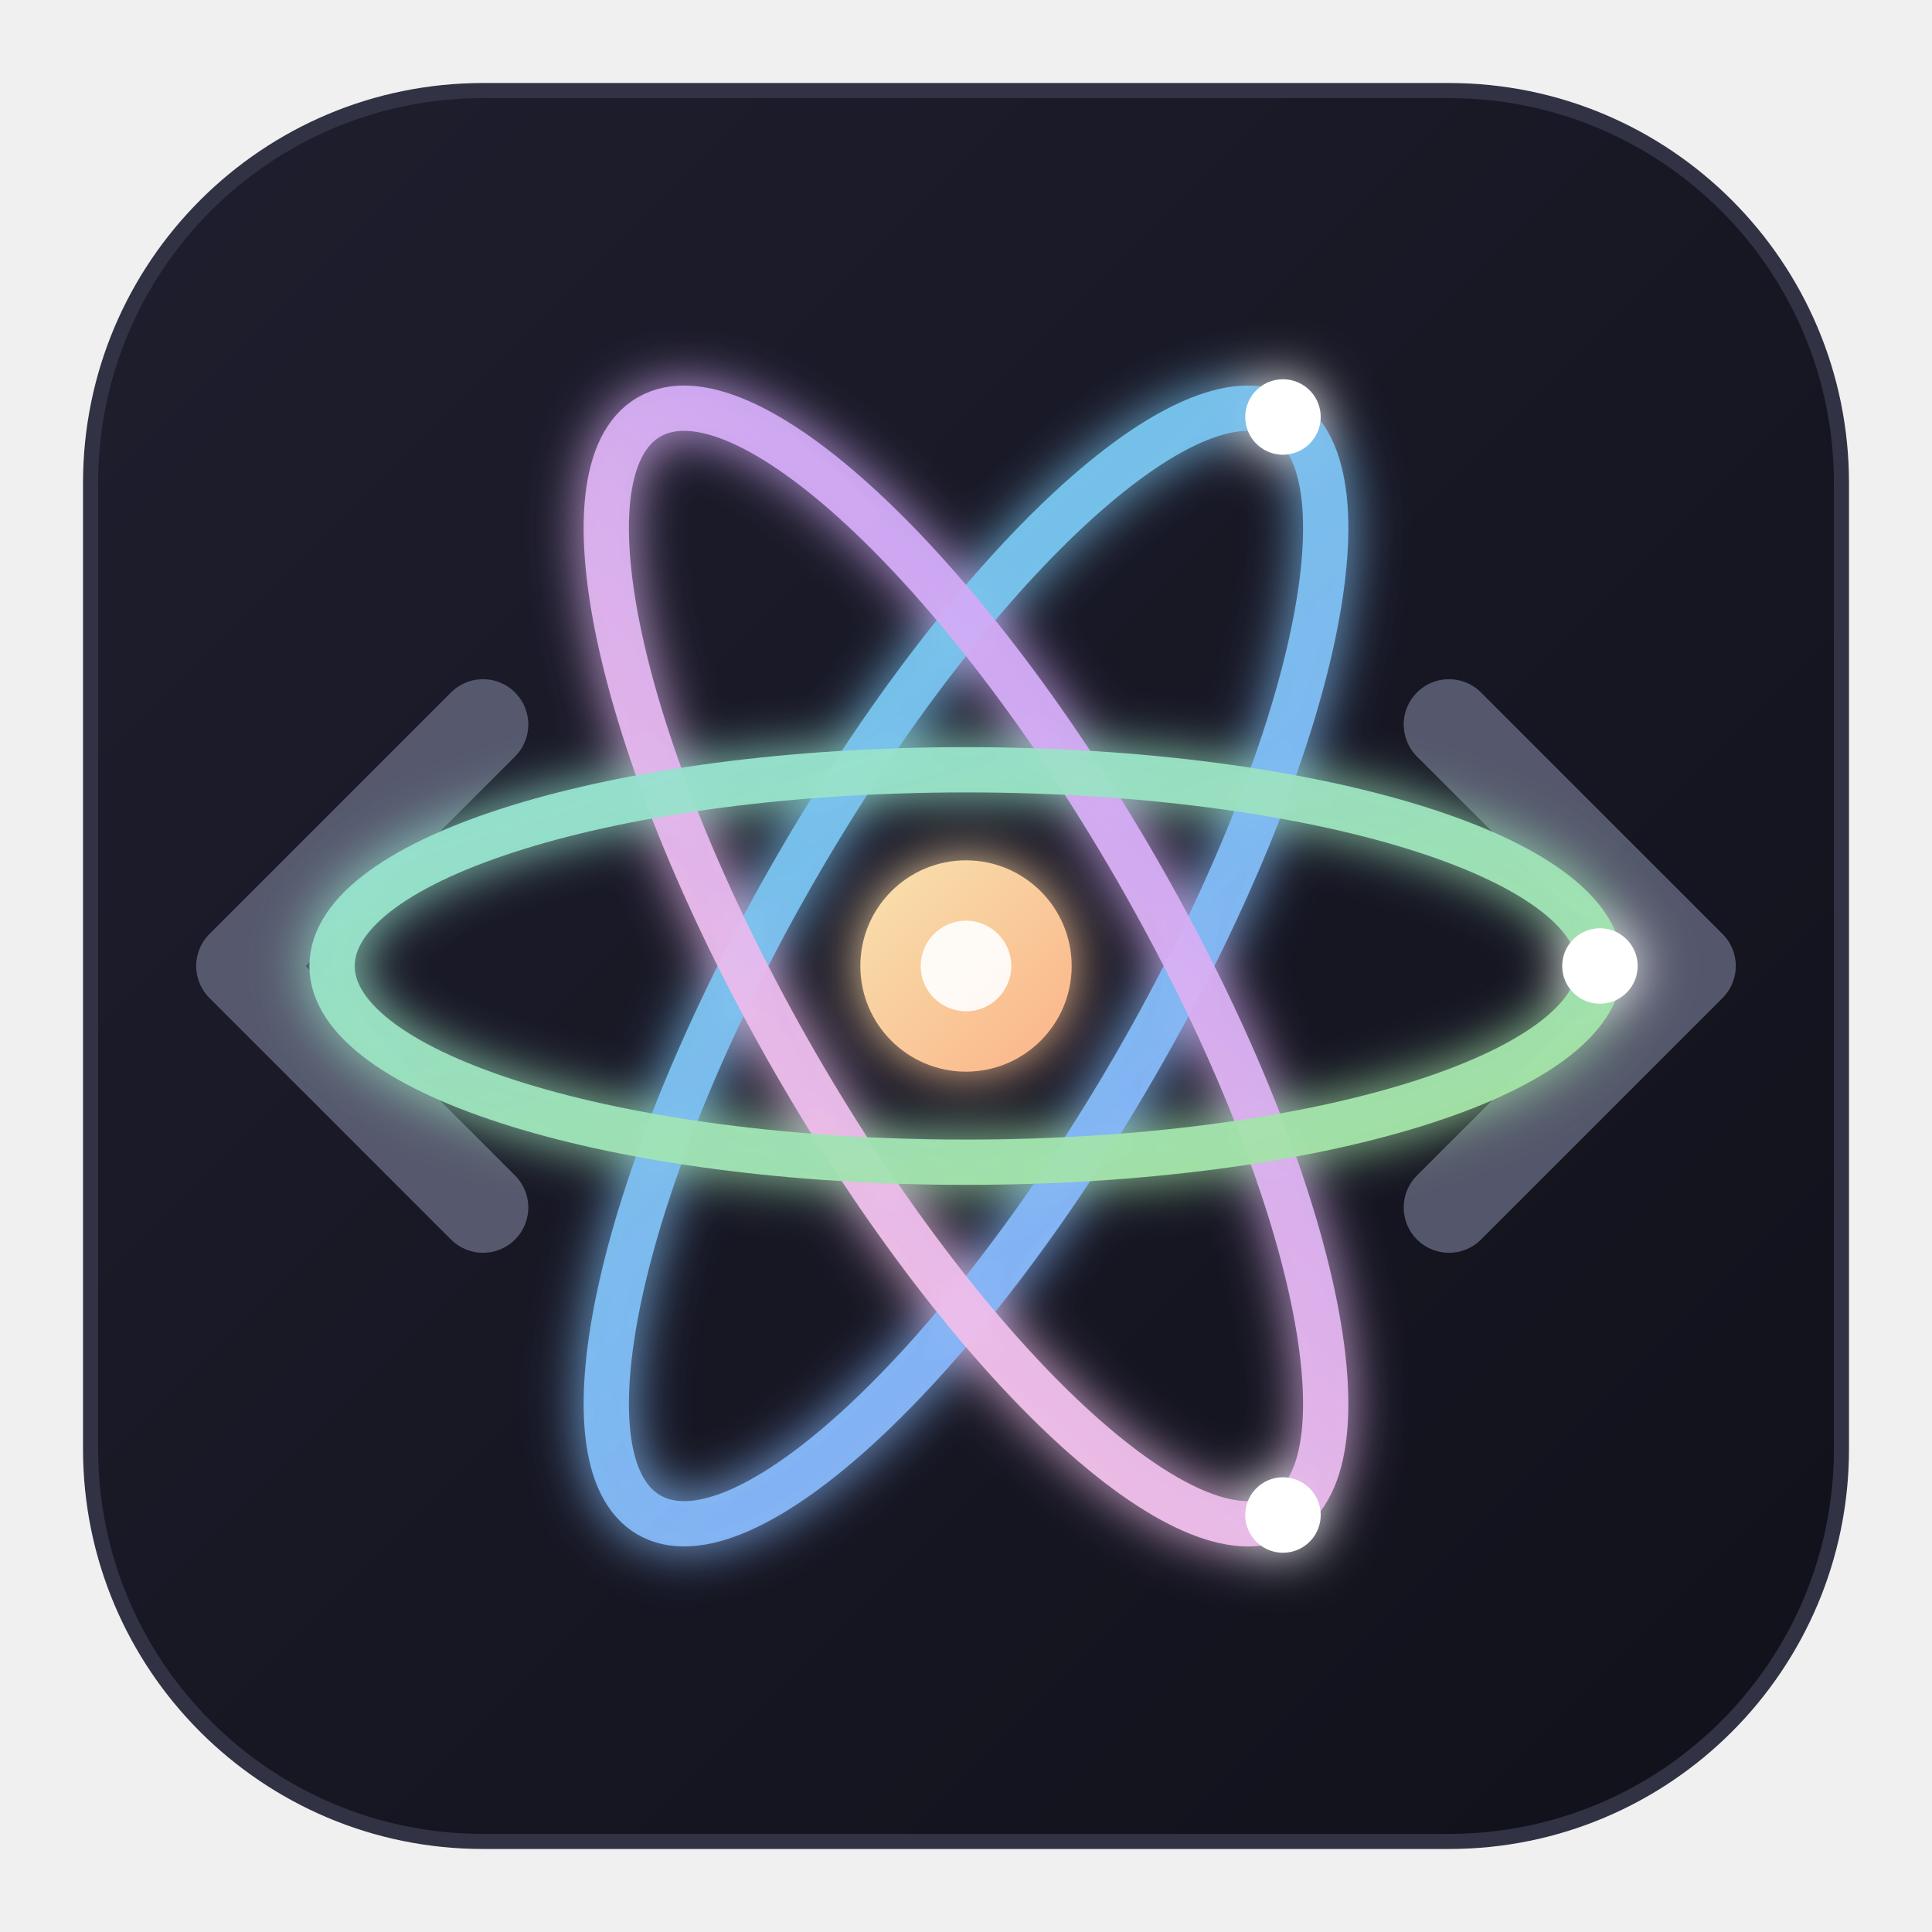
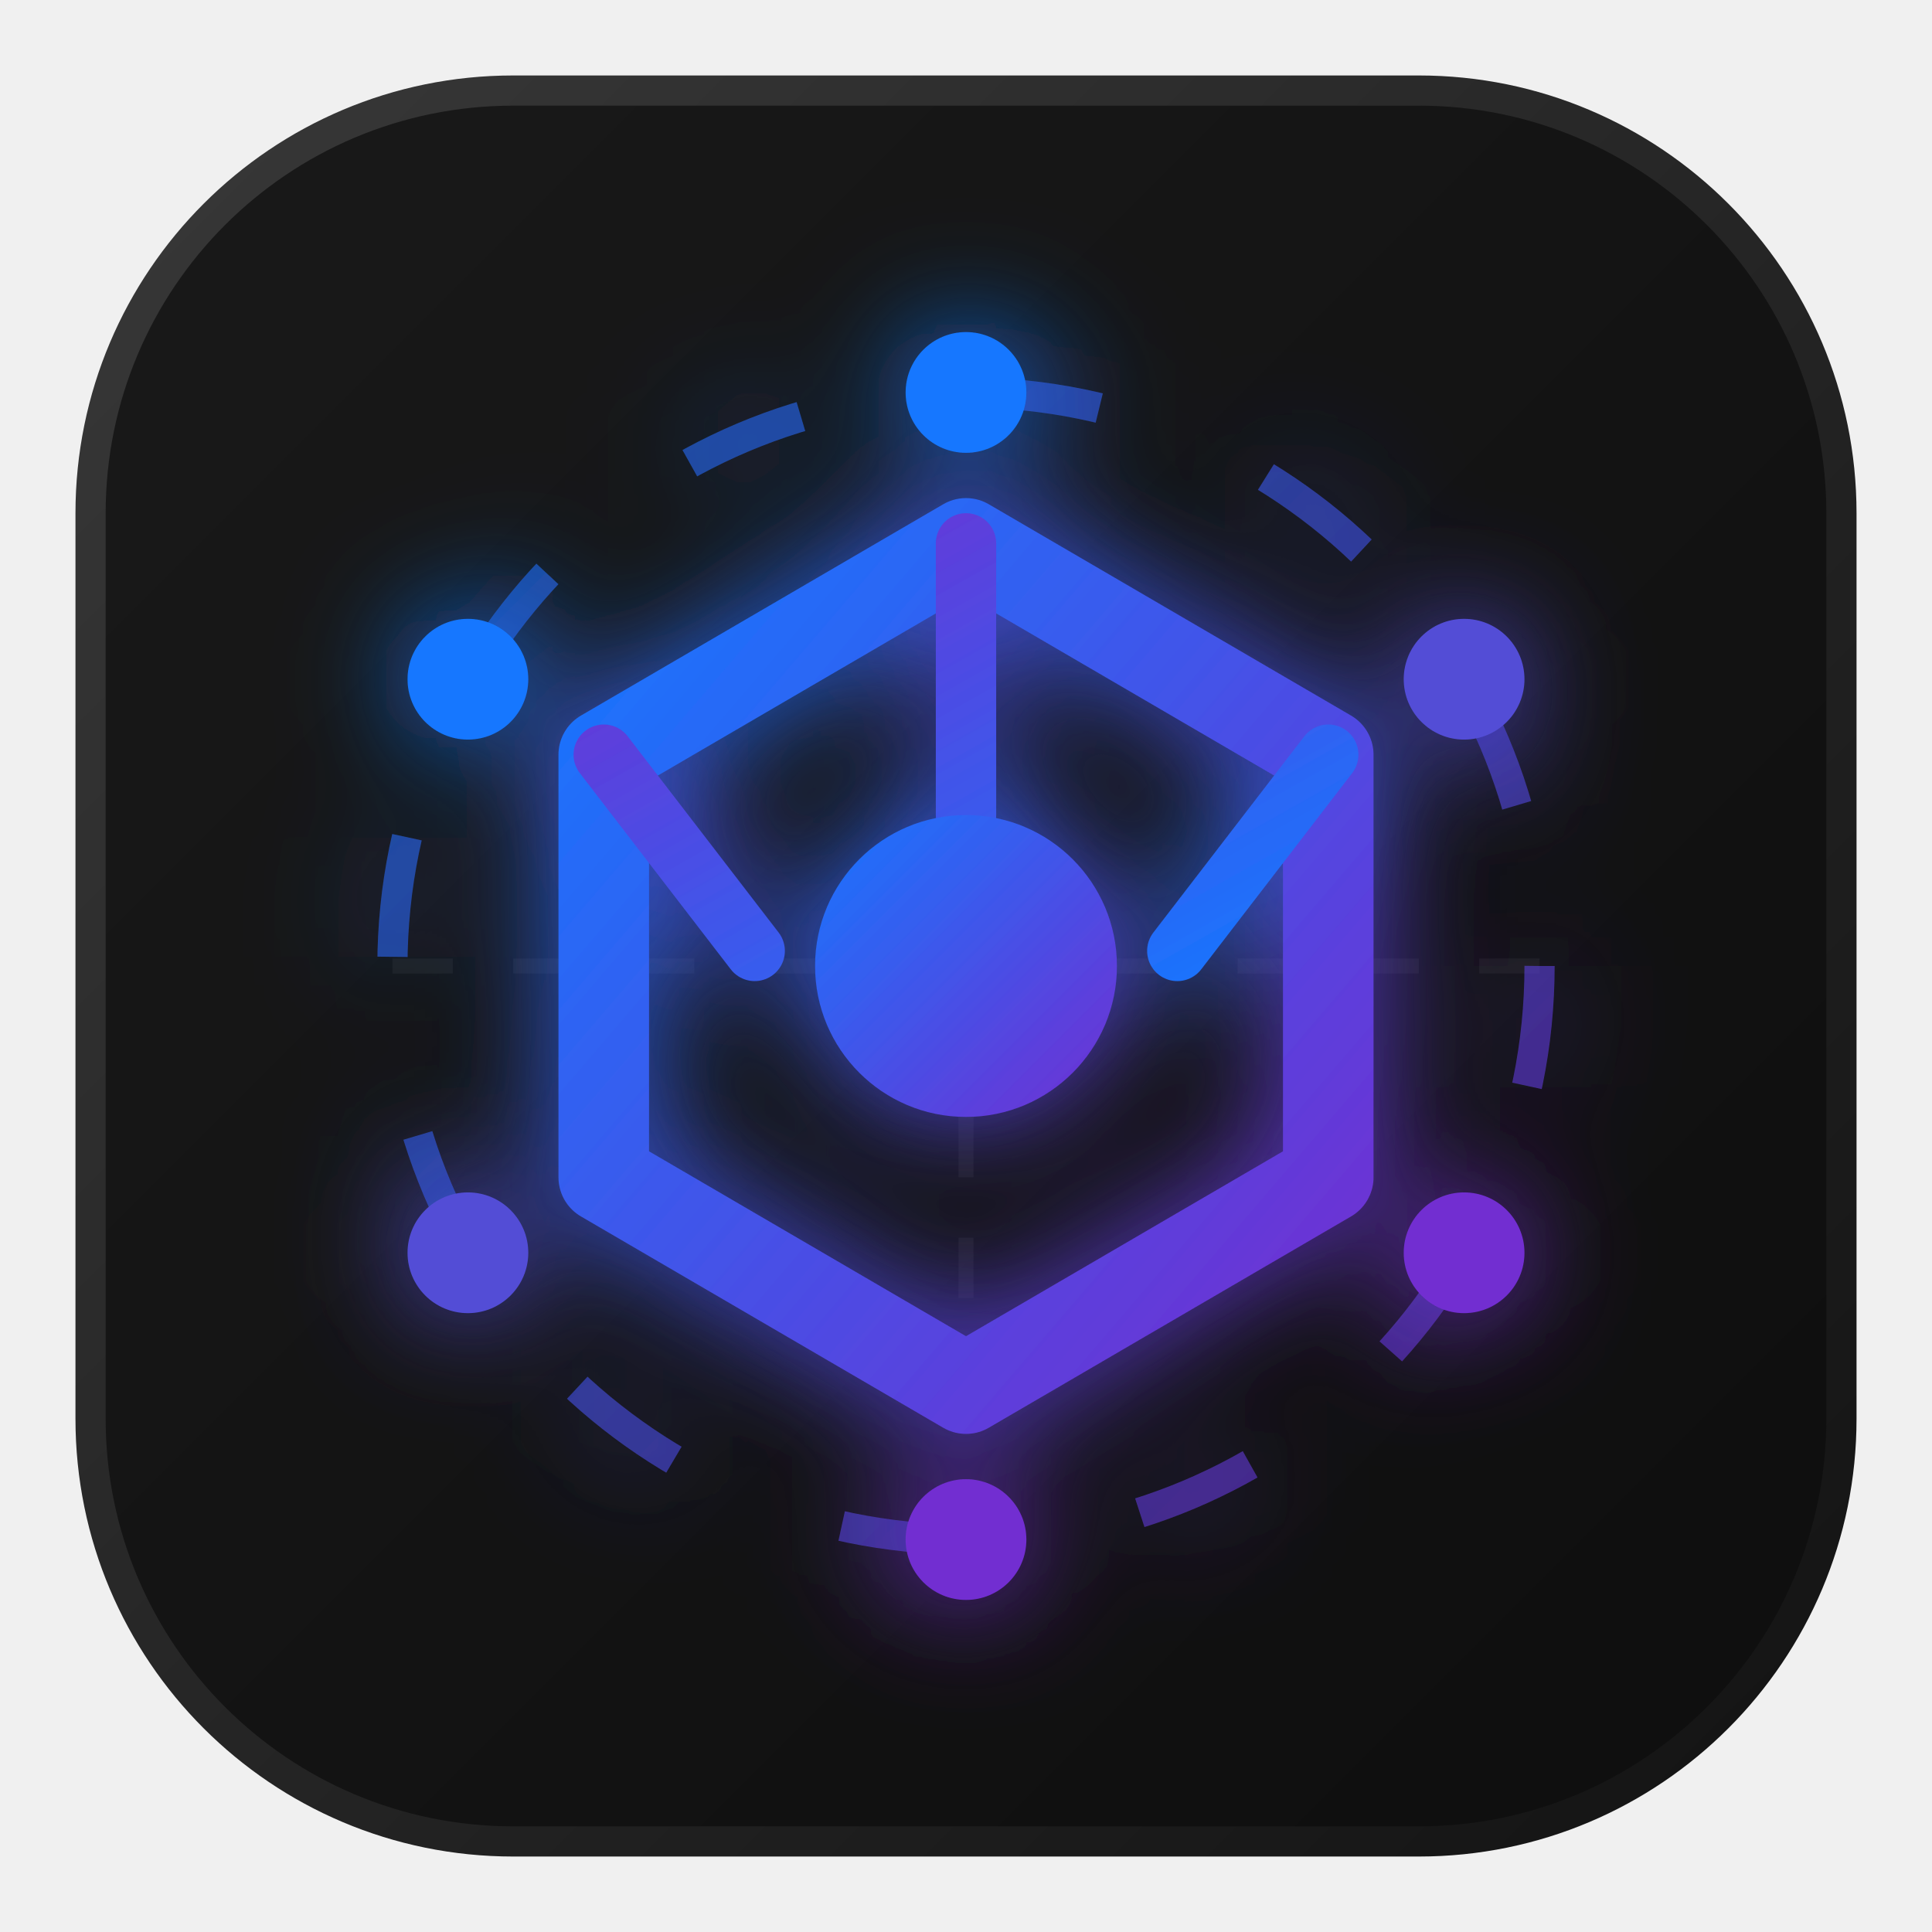
- <svg xmlns="http://www.w3.org/2000/svg" width="256" height="256" viewBox="0 0 256 256" fill="none">
+ <svg xmlns="http://www.w3.org/2000/svg" viewBox="0 0 128 128" width="128" height="128">
  <defs>
-     <linearGradient id="bgGrad" x1="0%" y1="0%" x2="100%" y2="100%">
-       <stop offset="0%" stop-color="#1e1e2e" />
-       <stop offset="100%" stop-color="#11111b" />
+     <linearGradient id="bgGrad" x1="0" y1="0" x2="128" y2="128" gradientUnits="userSpaceOnUse">
+       <stop offset="0%" stop-color="#1A1A1A" />
+       <stop offset="100%" stop-color="#0D0D0D" />
    </linearGradient>
-     <linearGradient id="orbGrad1" x1="0%" y1="0%" x2="100%" y2="100%">
-       <stop offset="0%" stop-color="#74c7ec" />
-       <stop offset="100%" stop-color="#89b4fa" />
+     <linearGradient id="borderGrad" x1="0" y1="0" x2="128" y2="128" gradientUnits="userSpaceOnUse">
+       <stop offset="0%" stop-color="#3A3A3A" />
+       <stop offset="100%" stop-color="#111111" />
    </linearGradient>
-     <linearGradient id="orbGrad2" x1="100%" y1="0%" x2="0%" y2="100%">
-       <stop offset="0%" stop-color="#cba6f7" />
-       <stop offset="100%" stop-color="#f5c2e7" />
+     <linearGradient id="brandGrad" x1="0%" y1="0%" x2="100%" y2="100%">
+       <stop offset="0%" stop-color="#1677FF" />
+       <stop offset="100%" stop-color="#722ED1" />
    </linearGradient>
-     <linearGradient id="orbGrad3" x1="0%" y1="100%" x2="100%" y2="0%">
-       <stop offset="0%" stop-color="#94e2d5" />
-       <stop offset="100%" stop-color="#a6e3a1" />
+     <linearGradient id="inverseBrandGrad" x1="100%" y1="100%" x2="0%" y2="0%">
+       <stop offset="0%" stop-color="#1677FF" />
+       <stop offset="100%" stop-color="#722ED1" />
    </linearGradient>
-     <linearGradient id="coreGrad" x1="0%" y1="0%" x2="100%" y2="100%">
-       <stop offset="0%" stop-color="#f9e2af" />
-       <stop offset="100%" stop-color="#fab387" />
-     </linearGradient>
-     <filter id="glow" x="-20%" y="-20%" width="140%" height="140%">
-       <feGaussianBlur stdDeviation="3.5" result="blur" />
-       <feMerge>
-         <feMergeNode in="blur" />
-         <feMergeNode in="SourceGraphic" />
-       </feMerge>
+     <filter id="glow" x="-30%" y="-30%" width="160%" height="160%">
+       <feGaussianBlur stdDeviation="4" result="blur" />
+       <feComposite in="SourceGraphic" in2="blur" operator="over" />
    </filter>
  </defs>
-   <rect x="12" y="12" width="232" height="232" rx="52" fill="url(#bgGrad)" />
-   <rect x="12" y="12" width="232" height="232" rx="52" stroke="#313244" stroke-width="2" />
-   <path d="M64 96L32 128L64 160" stroke="#7f849c" stroke-width="12" stroke-linecap="round" stroke-linejoin="round" fill="none" opacity="0.6" />
-   <path d="M192 96L224 128L192 160" stroke="#7f849c" stroke-width="12" stroke-linecap="round" stroke-linejoin="round" fill="none" opacity="0.6" />
+   <rect x="6" y="6" width="116" height="116" rx="28" fill="url(#bgGrad)" stroke="url(#borderGrad)" stroke-width="2" />
+   <path d="M26 64 h76 M64 26 v76" stroke="#ffffff" stroke-opacity="0.05" stroke-width="1" stroke-dasharray="4,4" />
  <g filter="url(#glow)">
-     <ellipse cx="128" cy="128" rx="26" ry="84" transform="rotate(30 128 128)" stroke="url(#orbGrad1)" stroke-width="6" fill="none" opacity="0.95" />
-     <ellipse cx="128" cy="128" rx="26" ry="84" transform="rotate(-30 128 128)" stroke="url(#orbGrad2)" stroke-width="6" fill="none" opacity="0.95" />
-     <ellipse cx="128" cy="128" rx="26" ry="84" transform="rotate(90 128 128)" stroke="url(#orbGrad3)" stroke-width="6" fill="none" opacity="0.95" />
-     <circle cx="128" cy="44" r="5" fill="#ffffff" transform="rotate(30 128 128)" />
-     <circle cx="128" cy="212" r="5" fill="#ffffff" transform="rotate(-30 128 128)" />
-     <circle cx="128" cy="44" r="5" fill="#ffffff" transform="rotate(90 128 128)" />
-     <circle cx="128" cy="128" r="14" fill="url(#coreGrad)" />
-     <circle cx="128" cy="128" r="6" fill="#ffffff" opacity="0.9" />
+     <path d="M64 36 L88 50 L88 78 L64 92 L40 78 L40 50 Z" fill="none" stroke="url(#brandGrad)" stroke-width="6" stroke-linejoin="round" />
+     <path d="M64 54 L64 36 M50 63 L40 50 M78 63 L88 50" stroke="url(#inverseBrandGrad)" stroke-width="4" stroke-linecap="round" stroke-linejoin="round" />
+     <circle cx="64" cy="64" r="10" fill="url(#brandGrad)" />
+     <circle cx="64" cy="64" r="38" fill="none" stroke="url(#brandGrad)" stroke-width="2" stroke-dasharray="8, 12" opacity="0.6" />
+     <circle cx="64" cy="26" r="4" fill="#1677FF" />
+     <circle cx="97" cy="45" r="4" fill="#534ED6" />
+     <circle cx="97" cy="83" r="4" fill="#722ED1" />
+     <circle cx="64" cy="102" r="4" fill="#722ED1" />
+     <circle cx="31" cy="83" r="4" fill="#534ED6" />
+     <circle cx="31" cy="45" r="4" fill="#1677FF" />
  </g>
</svg>
